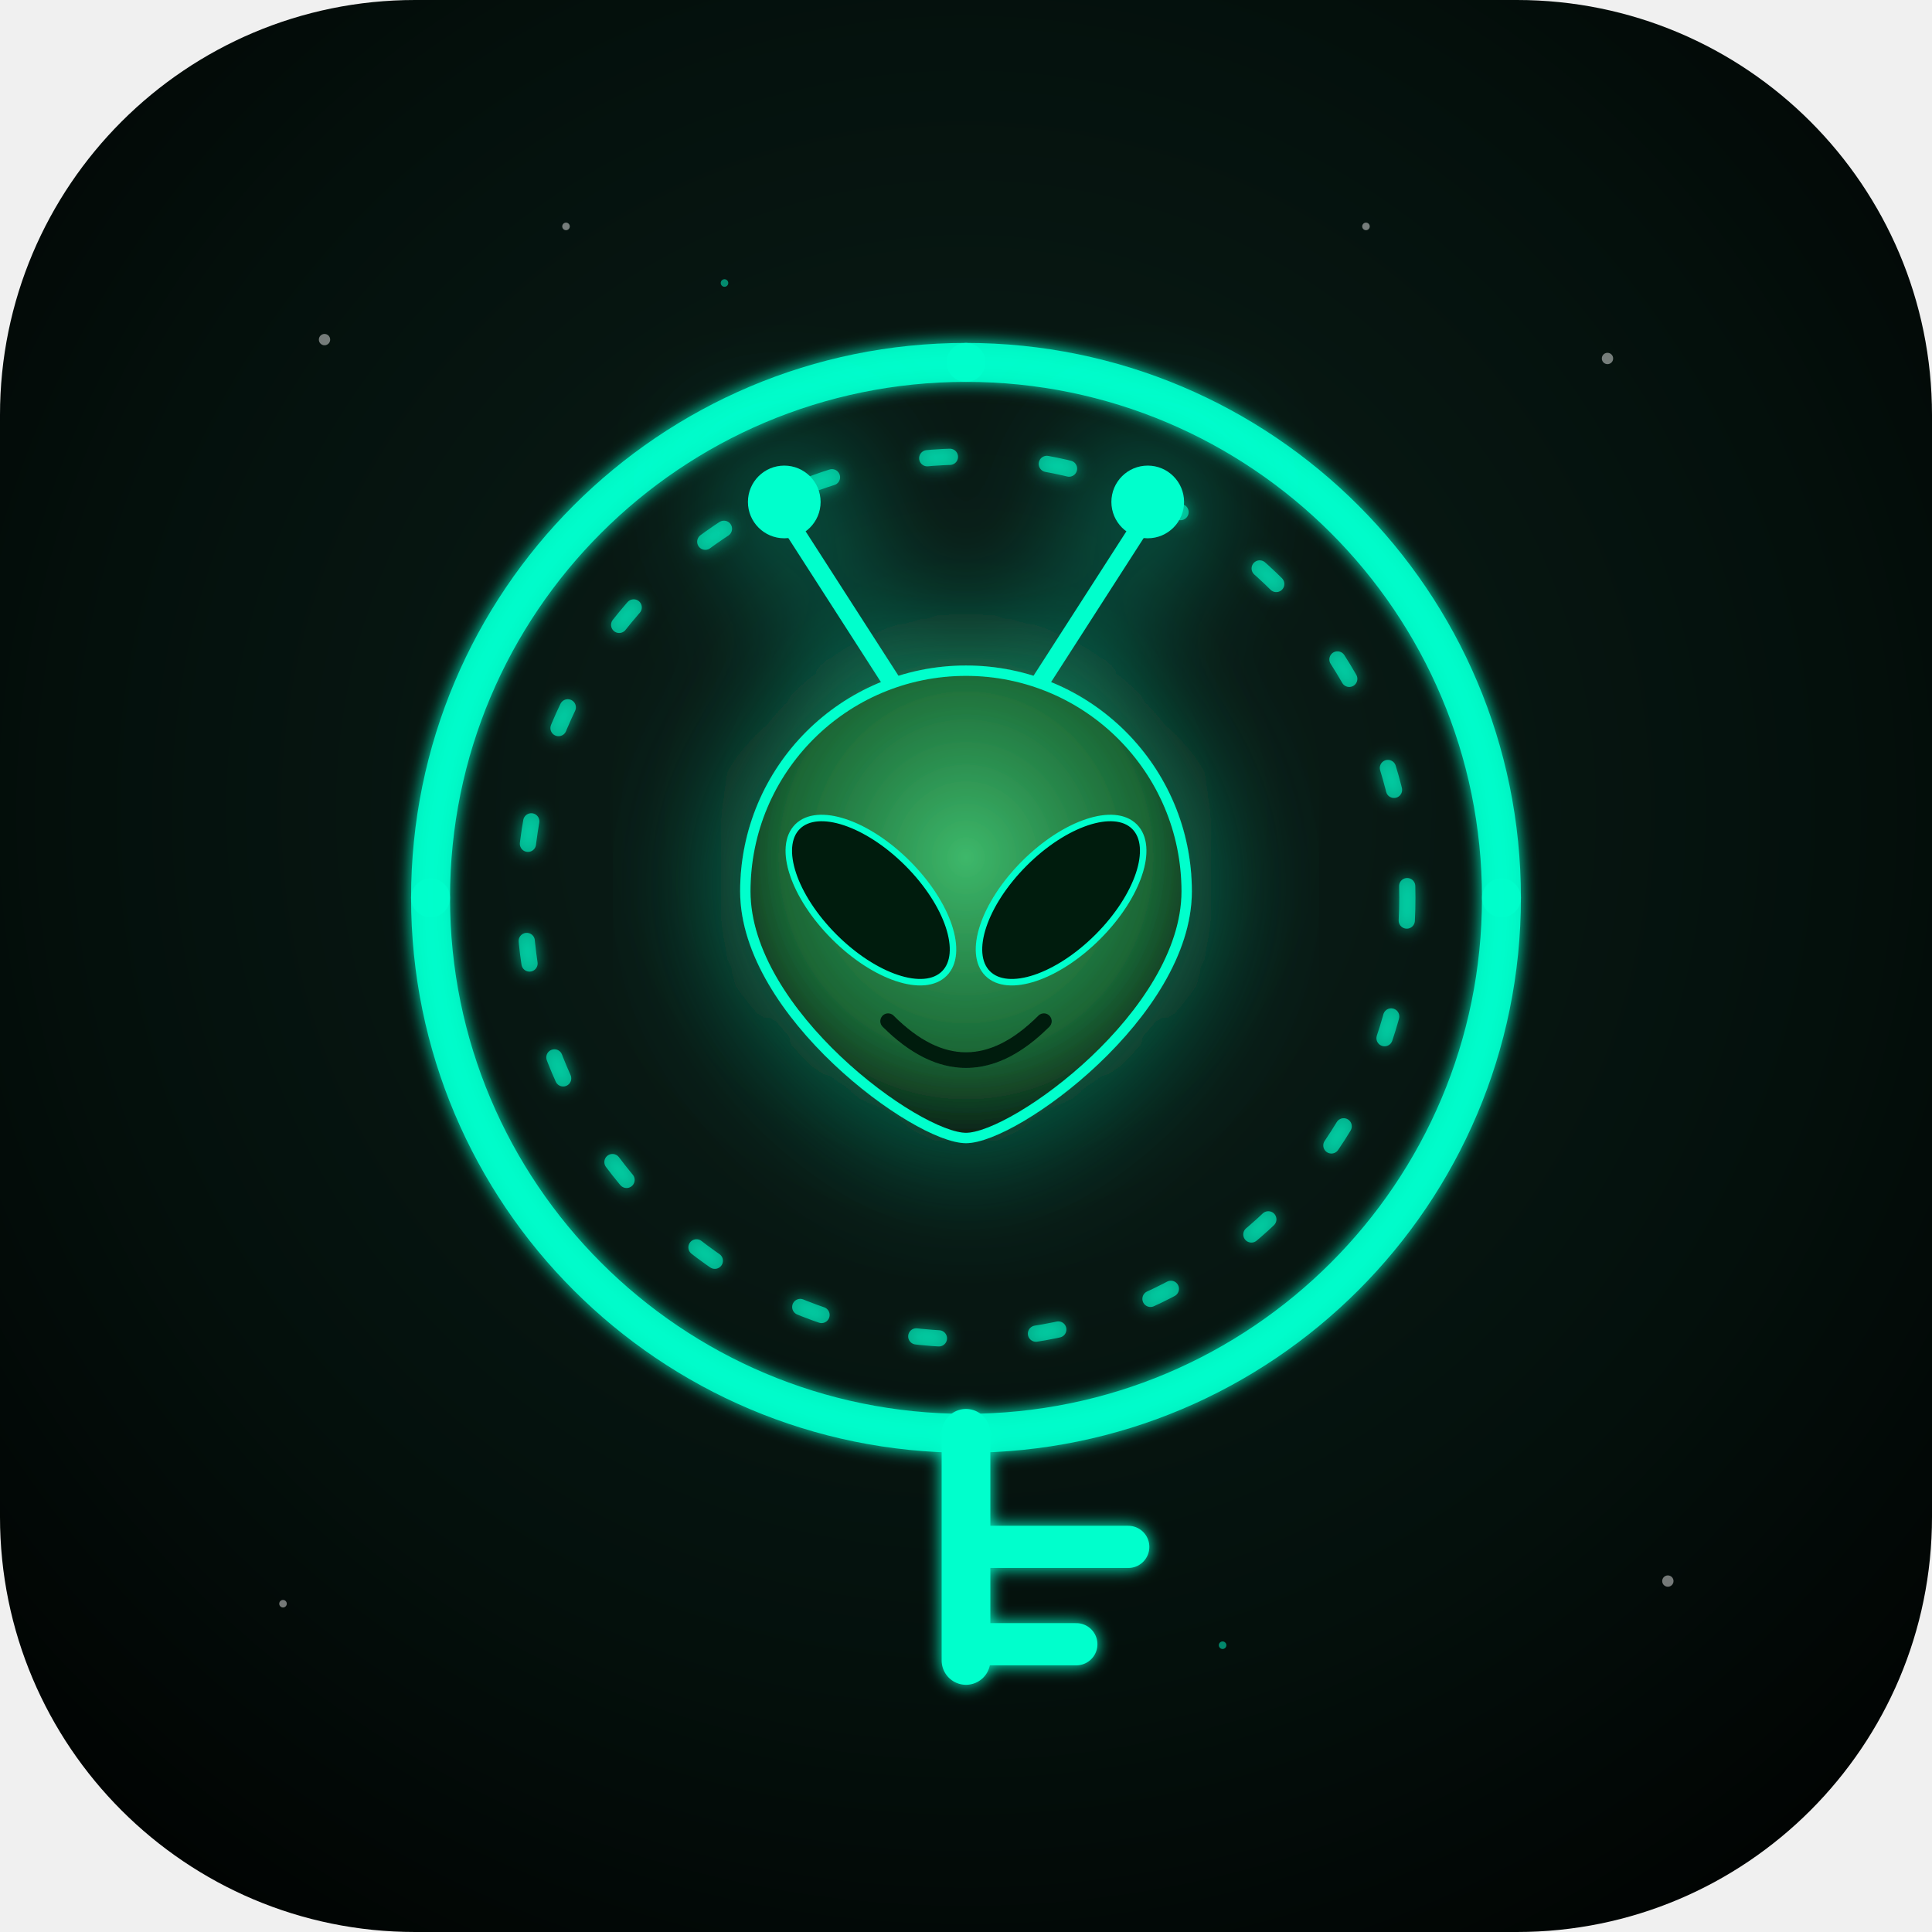
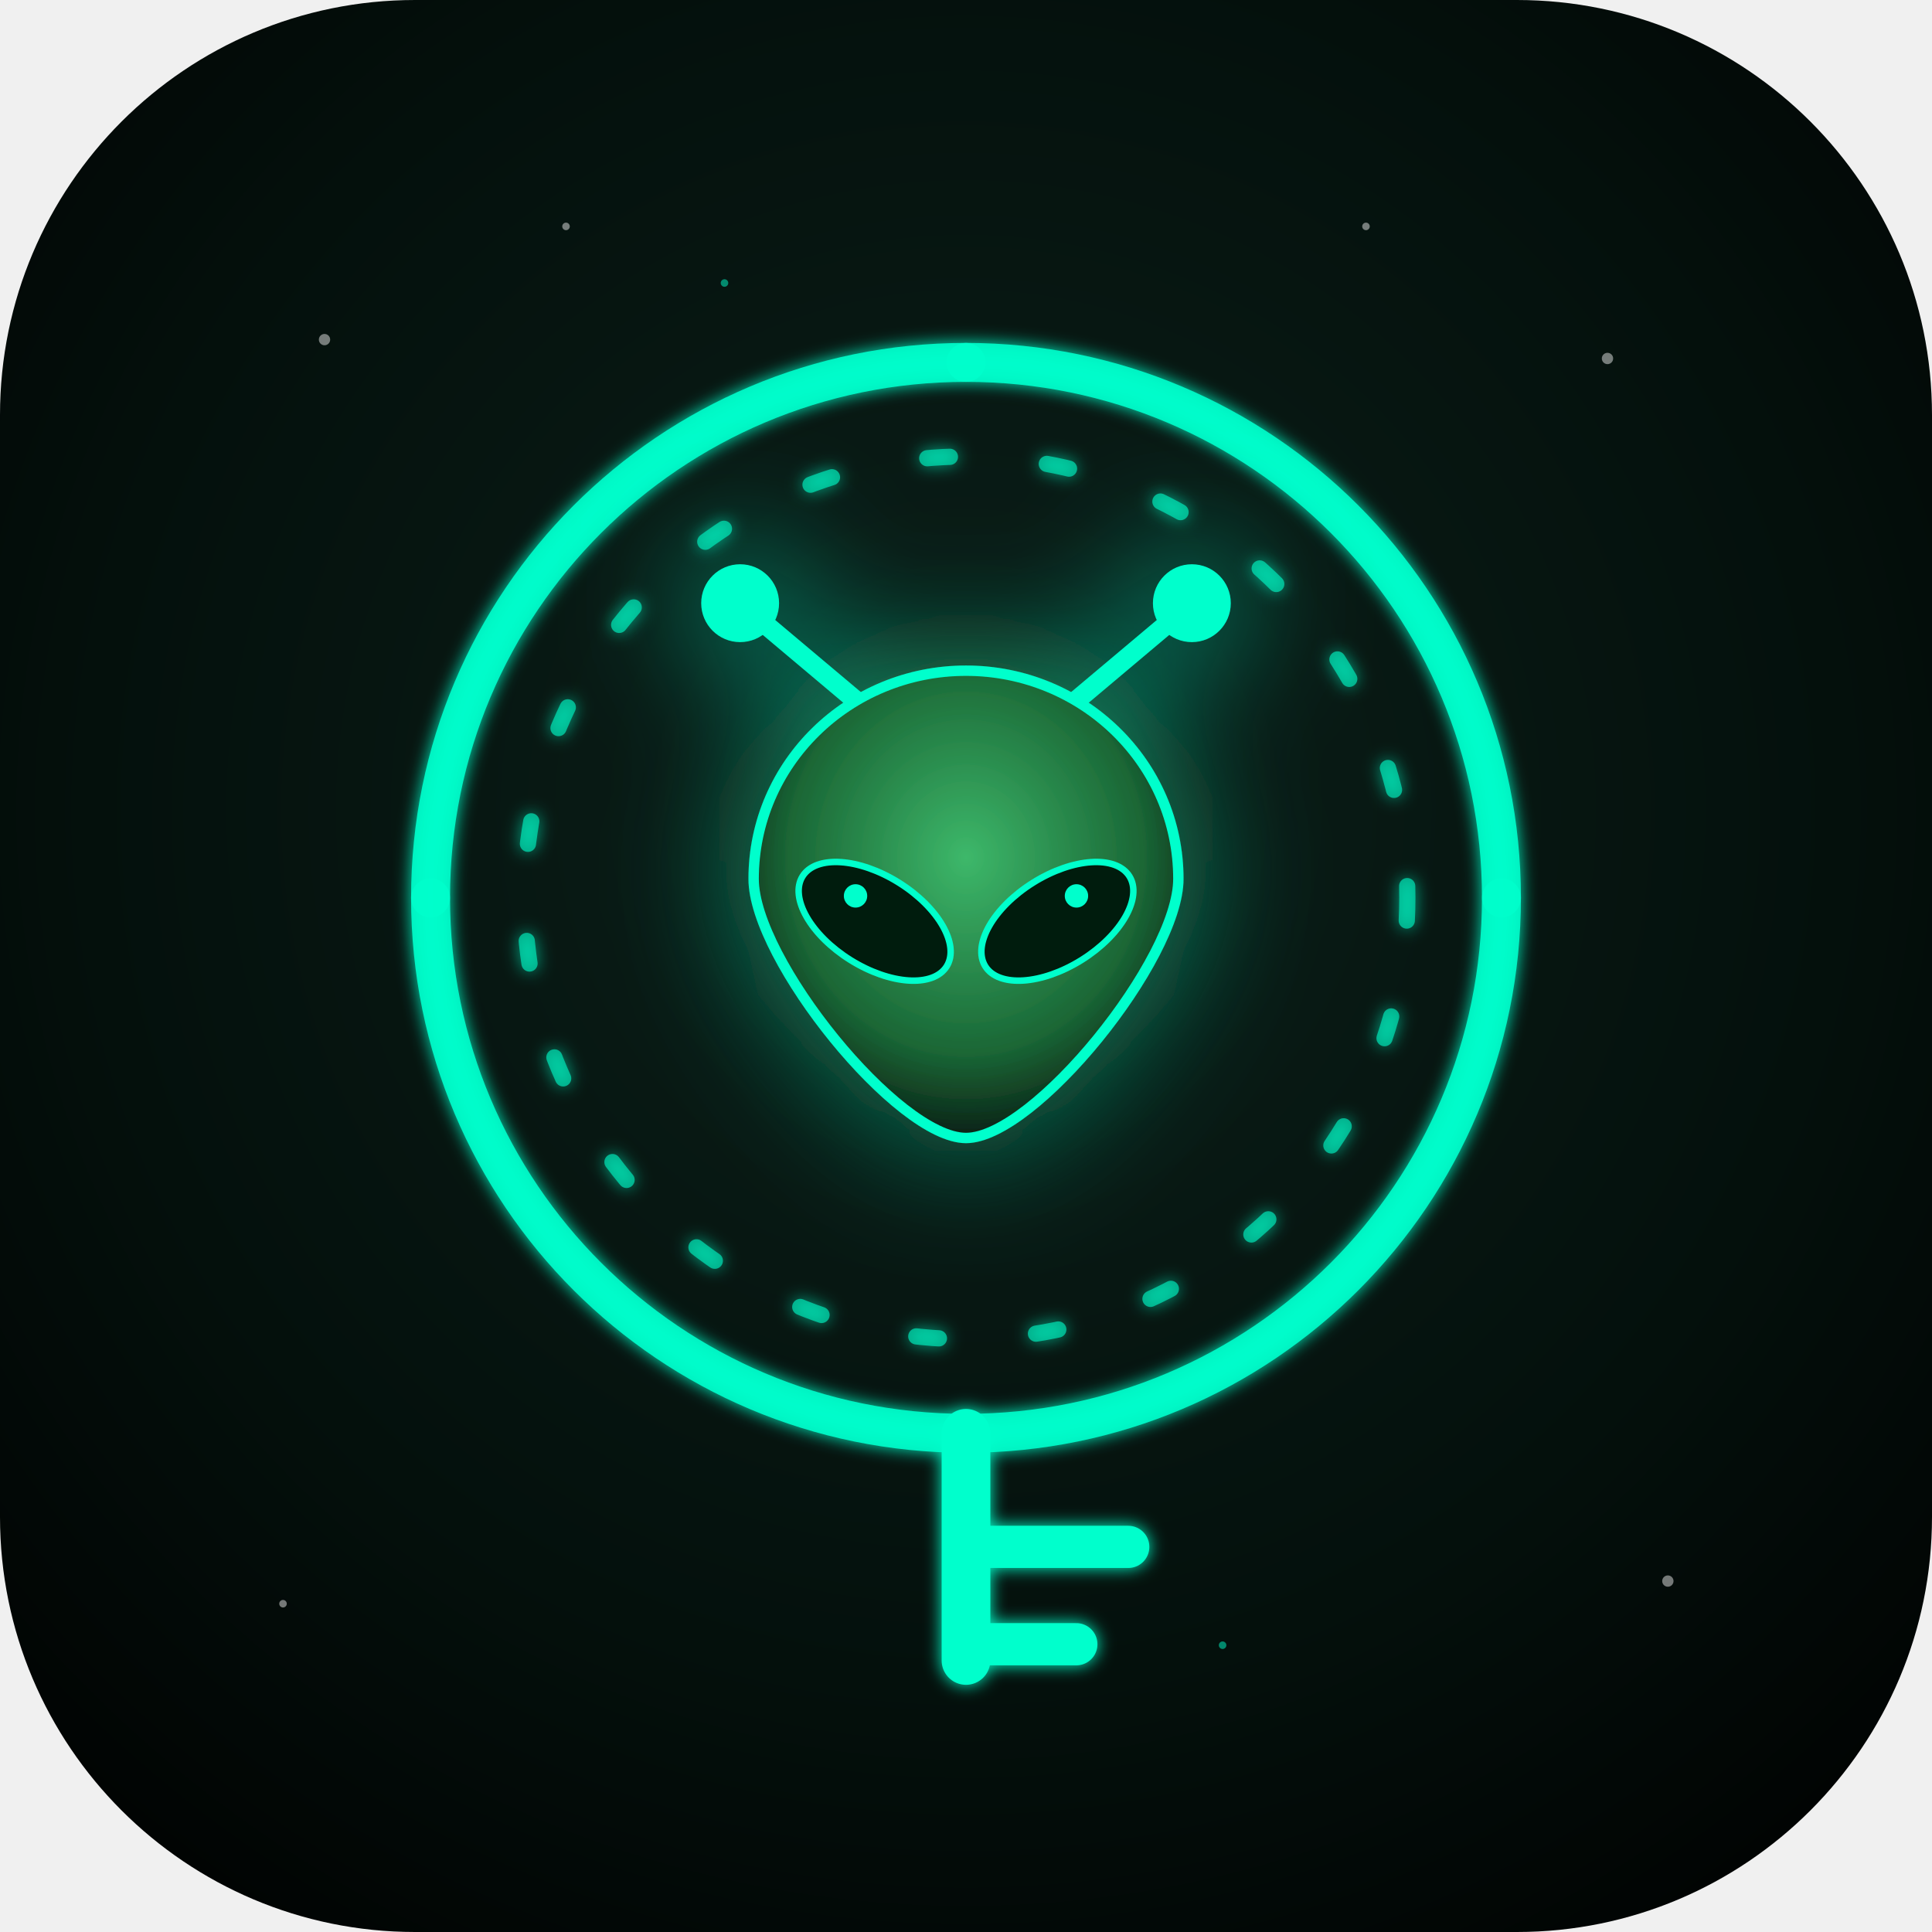
<svg xmlns="http://www.w3.org/2000/svg" viewBox="0 0 1024 1024">
  <defs>
    <radialGradient id="bg" cx="50%" cy="42%" r="75%">
      <stop offset="0%" stop-color="#0b201a" />
      <stop offset="60%" stop-color="#04100c" />
      <stop offset="100%" stop-color="#000000" />
    </radialGradient>
    <radialGradient id="head" cx="50%" cy="40%" r="60%">
      <stop offset="0%" stop-color="#3db86a" />
      <stop offset="70%" stop-color="#1a6635" />
      <stop offset="100%" stop-color="#0a2016" />
    </radialGradient>
    <filter id="glow" x="-30%" y="-30%" width="160%" height="160%">
      <feGaussianBlur stdDeviation="5" result="b" />
      <feMerge>
        <feMergeNode in="b" />
        <feMergeNode in="SourceGraphic" />
      </feMerge>
    </filter>
  </defs>
  <rect width="1024" height="1024" rx="220" fill="url(#bg)" />
  <g fill="#ffffff" opacity="0.45">
    <circle cx="172" cy="180" r="3" />
    <circle cx="300" cy="120" r="2" />
    <circle cx="724" cy="120" r="2" />
    <circle cx="852" cy="190" r="3" />
    <circle cx="150" cy="850" r="2" />
    <circle cx="884" cy="838" r="3" />
  </g>
  <g fill="#00ffcc" opacity="0.5">
    <circle cx="384" cy="150" r="2" />
    <circle cx="648" cy="872" r="2" />
  </g>
  <g transform="translate(512,512) scale(0.86) translate(-512,-512)">
    <g filter="url(#glow)" fill="none" stroke="#00ffcc" stroke-linecap="round" stroke-linejoin="round">
      <circle cx="512" cy="470" r="330" stroke-width="24" opacity="0.9" />
      <circle cx="512" cy="470" r="272" stroke-width="10" stroke-dasharray="14 60" opacity="0.6" />
      <path d="M512 800 V 940" stroke-width="30" />
      <path d="M512 870 H 612" stroke-width="26" />
      <path d="M512 930 H 580" stroke-width="26" />
    </g>
    <g transform="translate(368,330) scale(8)" filter="url(#glow)">
-       <line x1="13" y1="2" x2="4" y2="-12" stroke="#00ffcc" stroke-width="1.4" stroke-linecap="round" />
-       <circle cx="4" cy="-13" r="2.8" fill="#00ffcc" />
-       <line x1="23" y1="2" x2="32" y2="-12" stroke="#00ffcc" stroke-width="1.4" stroke-linecap="round" />
-       <circle cx="32" cy="-13" r="2.8" fill="#00ffcc" />
-       <path fill="url(#head)" stroke="#00ffcc" stroke-width="0.8" d="M35 17c0 9.389-13.223 19-17 19-3.778 0-17-9.611-17-19S8.611 0 18 0s17 7.611 17 17z" />
-       <path fill="#001a0e" stroke="#00ffcc" stroke-width="0.5" d="M13.503 14.845c3.124 3.124 4.39 6.923 2.828 8.485-1.562 1.562-5.361.297-8.485-2.828-3.125-3.124-4.391-6.923-2.828-8.485s5.361-.296 8.485 2.828zm8.994 0c-3.124 3.124-4.39 6.923-2.828 8.485 1.562 1.562 5.361.297 8.485-2.828 3.125-3.125 4.391-6.923 2.828-8.485-1.562-1.562-5.361-.297-8.485 2.828z" />
-       <path fill="none" stroke="#001a0e" stroke-width="1.2" stroke-linecap="round" d="M12 27 Q18 33 24 27" />
+       <line x1="10.32" y1="2.98" x2="0.6" y2="-5.2" stroke="#00ffcc" stroke-width="1.5" stroke-linecap="round" />
+       <circle cx="0.6" cy="-5.2" r="3" fill="#00ffcc" />
+       <line x1="25.68" y1="2.98" x2="35.4" y2="-5.2" stroke="#00ffcc" stroke-width="1.5" stroke-linecap="round" />
+       <circle cx="35.4" cy="-5.2" r="3" fill="#00ffcc" />
+       <path fill="url(#head)" stroke="#00ffcc" stroke-width="0.8" d="M1.64 16.04A16.36 16.04 0 0 1 34.36 16.04C34.36 22.24 23.25 36 18 36C12.75 36 1.64 22.24 1.64 16.04Z" />
+       <path fill="#001a0e" stroke="#00ffcc" stroke-width="0.5" d="M5.41 15.84A6.55 3.52 32 0 0 9.1 22.29A6.55 3.52 32 0 0 16.51 22.78A6.55 3.52 32 0 0 12.83 16.33A6.55 3.52 32 0 0 5.41 15.84ZM19.49 22.78A6.55 3.52 -32 0 0 26.9 22.29A6.55 3.52 -32 0 0 30.59 15.84A6.55 3.52 -32 0 0 23.17 16.33A6.55 3.52 -32 0 0 19.49 22.78Z" />
+       <circle cx="9.49" cy="17.35" r="0.9" fill="#00ffcc" />
+       <circle cx="26.51" cy="17.35" r="0.9" fill="#00ffcc" />
    </g>
    <g fill="#00ffcc" opacity="0.8">
      <circle cx="512" cy="140" r="12" />
      <circle cx="182" cy="470" r="12" />
      <circle cx="842" cy="470" r="12" />
    </g>
  </g>
</svg>
